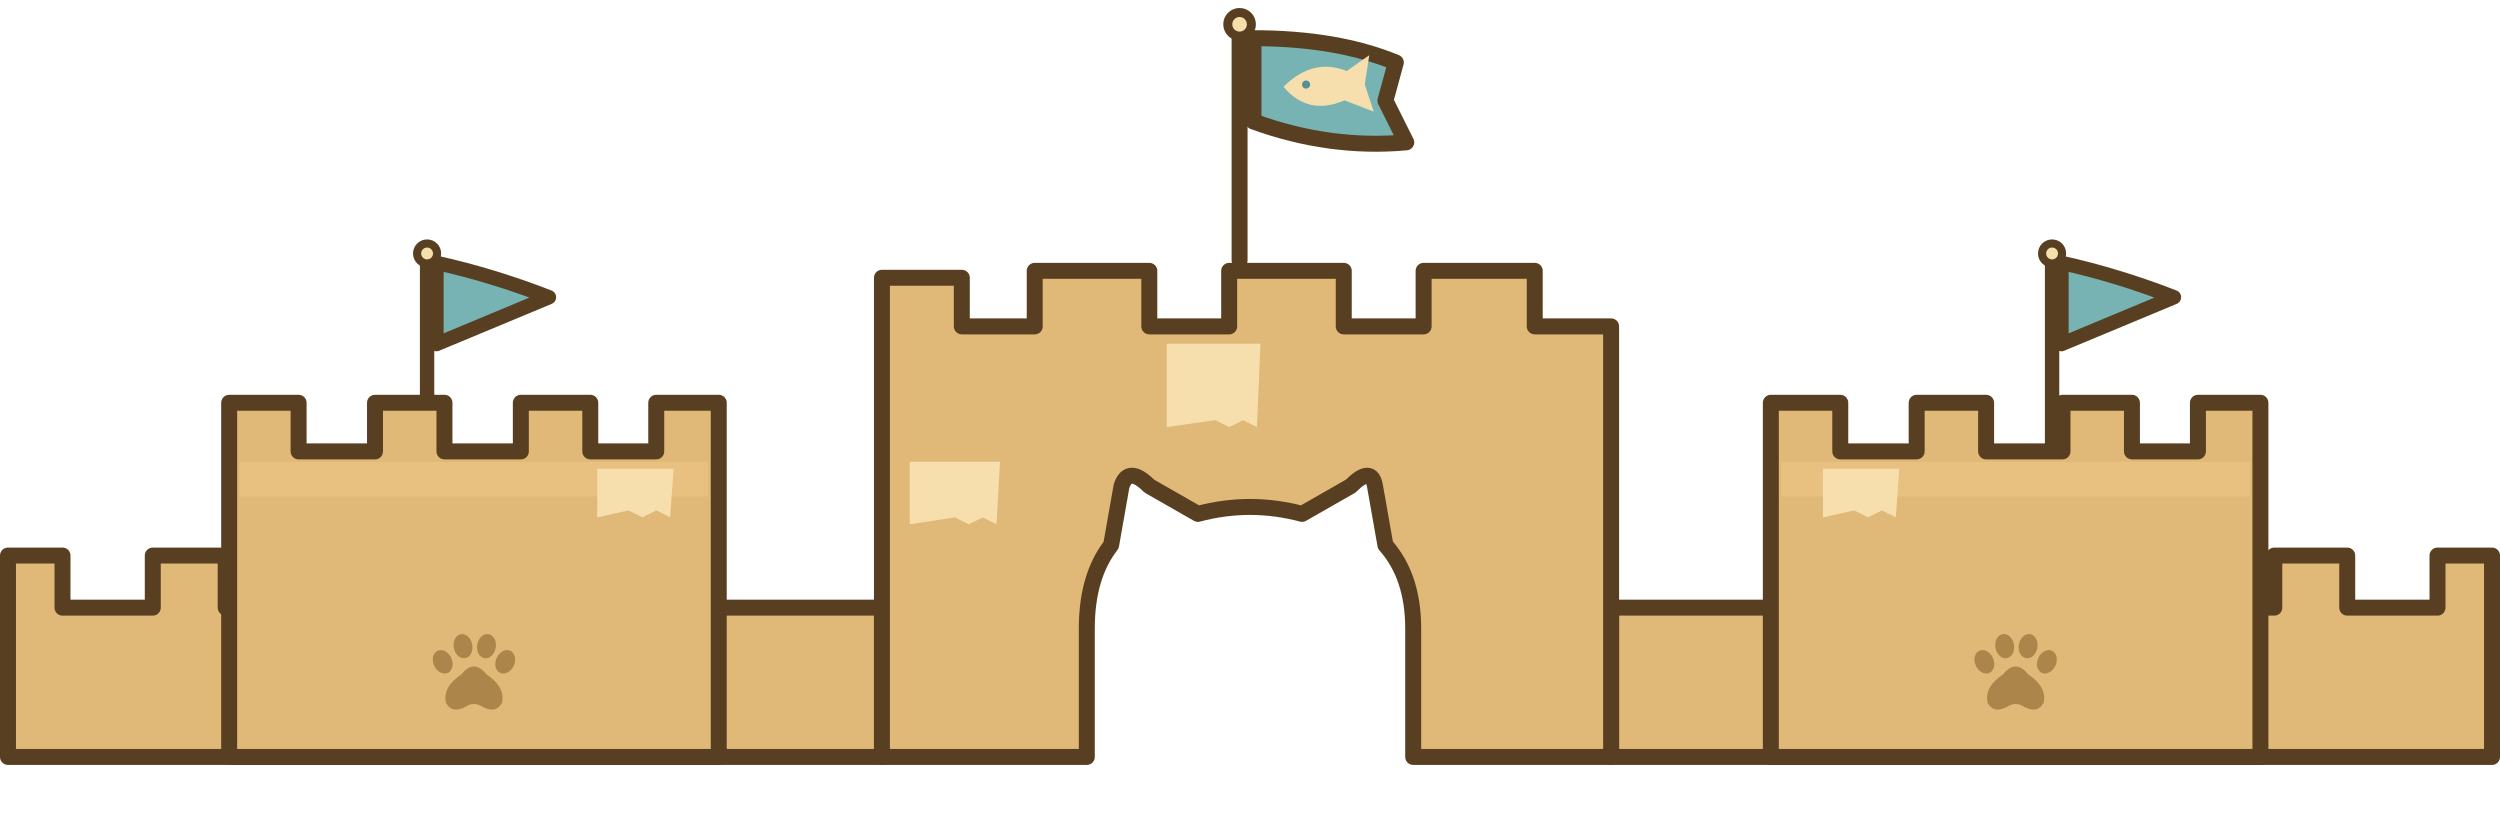
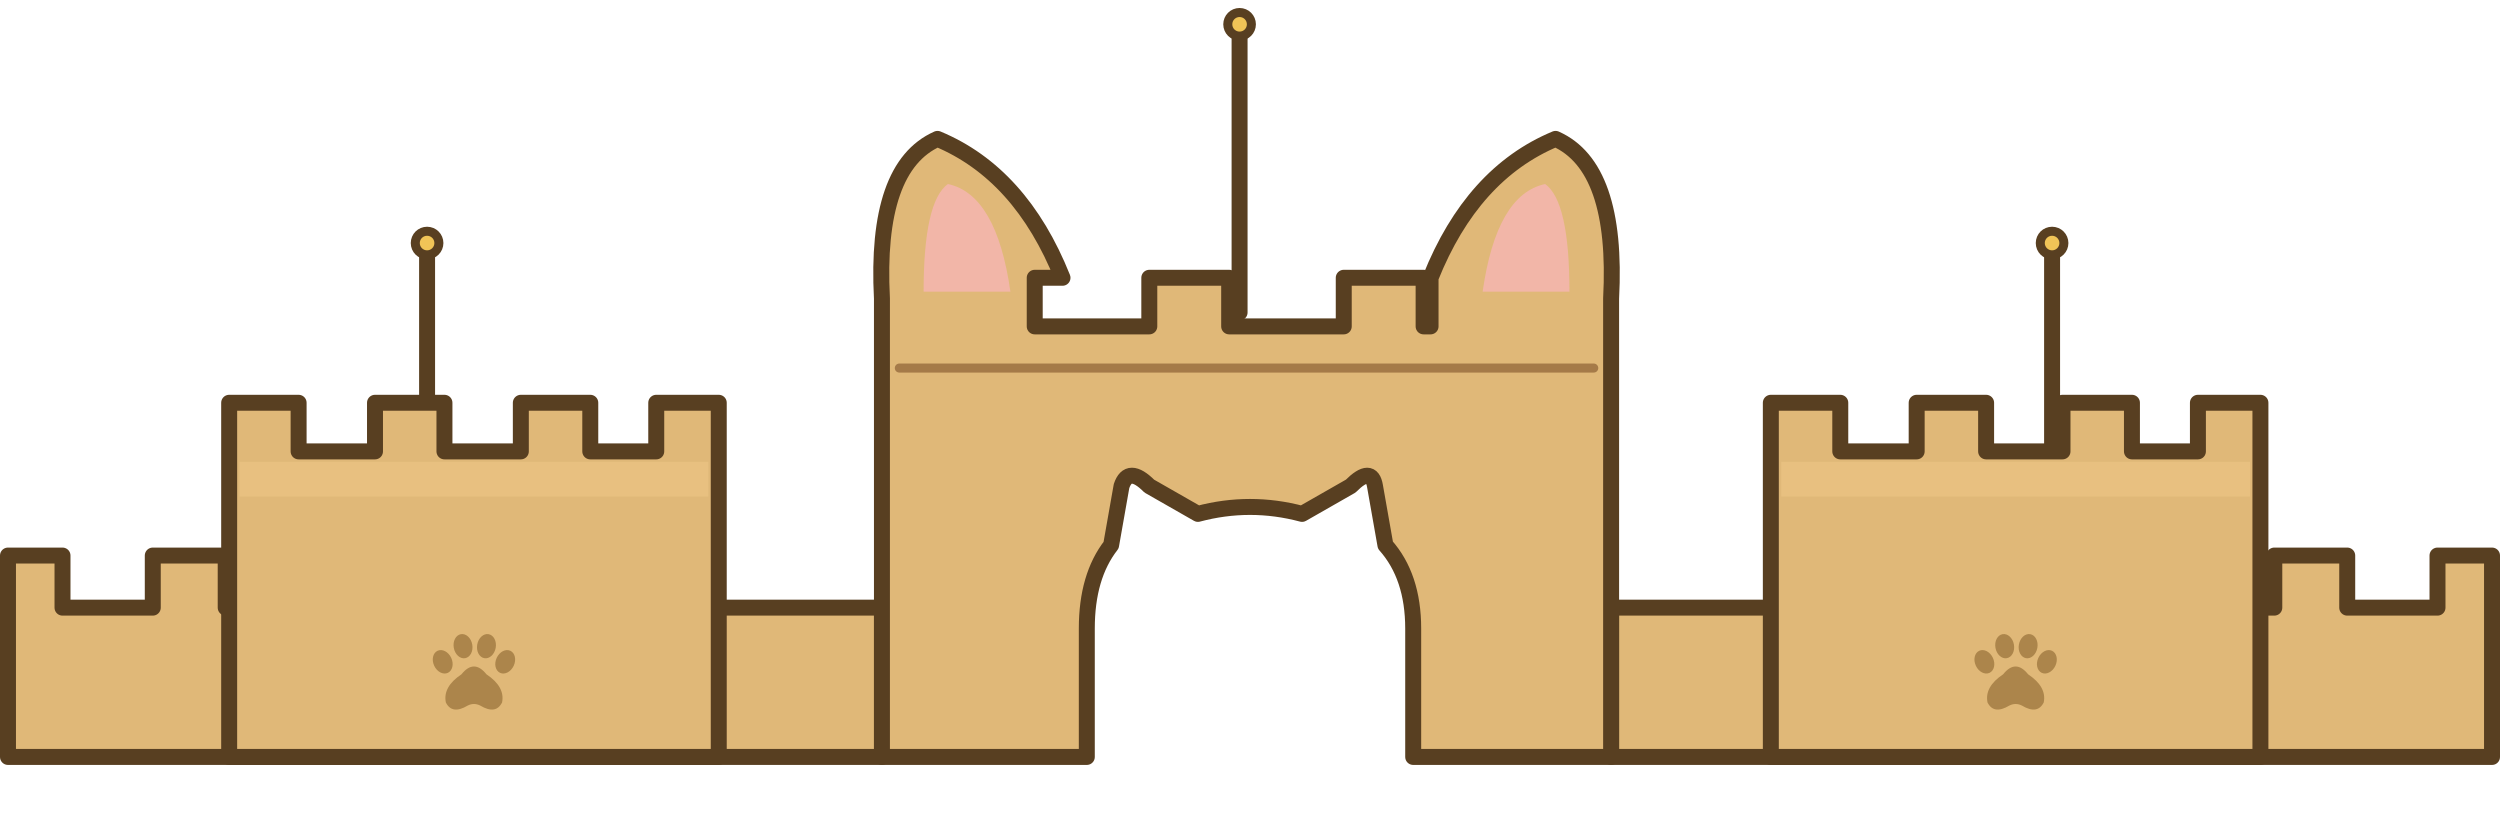
<svg xmlns="http://www.w3.org/2000/svg" width="720" height="240" viewBox="0 0 720 240">
-   <path d="M123 127.9 L123 73" fill="none" stroke="#583f21" stroke-width="4.14" stroke-linejoin="round" stroke-linecap="round" />
-   <path d="M125.7 75.7 Q141.9 79.3 158.1 85.6 L125.7 99.1 Z" fill="#77b3b3" stroke="#583f21" stroke-width="4.14" stroke-linejoin="round" stroke-linecap="round" />
-   <path d="M123 70.12 C124.59 70.12 125.88 71.41 125.88 73 C125.88 74.59 124.59 75.88 123 75.88 C121.41 75.88 120.12 74.59 120.12 73 C120.12 71.41 121.41 70.12 123 70.12 Z" fill="#f7dfad" stroke="#583f21" stroke-width="2.34" stroke-linejoin="round" stroke-linecap="round" />
-   <path d="M591 127.9 L591 73" fill="none" stroke="#583f21" stroke-width="4.14" stroke-linejoin="round" stroke-linecap="round" />
-   <path d="M593.7 75.7 Q609.9 79.3 626.1 85.6 L593.7 99.1 Z" fill="#77b3b3" stroke="#583f21" stroke-width="4.14" stroke-linejoin="round" stroke-linecap="round" />
-   <path d="M591 70.12 C592.59 70.12 593.88 71.41 593.88 73 C593.88 74.59 592.59 75.88 591 75.88 C589.41 75.88 588.12 74.59 588.12 73 C588.12 71.41 589.41 70.12 591 70.12 Z" fill="#f7dfad" stroke="#583f21" stroke-width="2.34" stroke-linejoin="round" stroke-linecap="round" />
-   <path d="M357 75 L357 7" fill="none" stroke="#583f21" stroke-width="4.6" stroke-linejoin="round" stroke-linecap="round" />
-   <path d="M361 11 Q385 11 402 18 L399 29 L405 41 Q383 43 361 35 Z" fill="#77b3b3" stroke="#583f21" stroke-width="4.6" stroke-linejoin="round" stroke-linecap="round" />
-   <path d="M369.65 25 Q378.1 16.55 387.85 20.45 L394.35 15.9 L393.05 24.35 L395.65 32.15 L387.2 28.9 Q376.8 33.45 369.65 25 Z" fill="#f7dfad" />
-   <path d="M376.15 23.18 C376.8 23.18 377.32 23.7 377.32 24.35 C377.32 25 376.8 25.52 376.15 25.52 C375.5 25.52 374.98 25 374.98 24.35 C374.98 23.7 375.5 23.18 376.15 23.18 Z" fill="#568f91" />
-   <path d="M357 3.6 C358.88 3.6 360.4 5.12 360.4 7 C360.4 8.88 358.88 10.4 357 10.4 C355.12 10.4 353.6 8.88 353.6 7 C353.6 5.12 355.12 3.6 357 3.6 Z" fill="#f7dfad" stroke="#583f21" stroke-width="2.6" stroke-linejoin="round" stroke-linecap="round" />
+   <path d="M123 134 L123 73" fill="none" stroke="#583f21" stroke-width="4.6" stroke-linejoin="round" stroke-linecap="round" />
+   <path d="M123 66.6 C124.88 66.6 126.4 68.12 126.4 70 C126.4 71.88 124.88 73.4 123 73.4 C121.12 73.4 119.6 71.88 119.6 70 C119.6 68.12 121.12 66.6 123 66.6 Z" fill="#f0c457" stroke="#583f21" stroke-width="2.6" stroke-linejoin="round" stroke-linecap="round" />
+   <path d="M591 134 L591 73" fill="none" stroke="#583f21" stroke-width="4.6" stroke-linejoin="round" stroke-linecap="round" />
+   <path d="M591 66.6 C592.88 66.6 594.4 68.12 594.4 70 C594.4 71.88 592.88 73.4 591 73.4 C589.12 73.4 587.6 71.88 587.6 70 C587.6 68.12 589.12 66.6 591 66.6 Z" fill="#f0c457" stroke="#583f21" stroke-width="2.6" stroke-linejoin="round" stroke-linecap="round" />
  <path d="M2.3 175 L2.3 160 L18 160 L18 175 L44 175 L44 160 L65 160 L65 175 L254 175 L254 218 L2.3 218 Z" fill="#e0b878" stroke="#583f21" stroke-width="4.6" stroke-linejoin="round" stroke-linecap="round" />
  <path d="M464 175 L655 175 L655 160 L676 160 L676 175 L702 175 L702 160 L717.7 160 L717.7 218 L464 218 Z" fill="#e0b878" stroke="#583f21" stroke-width="4.6" stroke-linejoin="round" stroke-linecap="round" />
  <path d="M66 130 L66 116 L86 116 L86 130 L108 130 L108 116 L128 116 L128 130 L150 130 L150 116 L170 116 L170 130 L189 130 L189 116 L207 116 L207 218 L66 218 Z" fill="#e0b878" stroke="#583f21" stroke-width="4.6" stroke-linejoin="round" stroke-linecap="round" />
  <path d="M69 133 L204 133 L204 143 L69 143 Z" fill="#e8c080" />
  <path d="M128.4 202.3 Q127.5 197.8 132.9 194.2 Q136.5 189.7 140.1 194.2 Q145.5 197.8 144.6 202.3 Q142.8 205.9 138.3 203.2 Q136.5 202.3 134.7 203.2 Q130.2 205.9 128.4 202.3 Z" fill="#ac854b" />
  <path d="M126.02 187.42 C127.37 186.79 129.13 187.7 129.95 189.46 C130.77 191.22 130.33 193.15 128.98 193.78 C127.63 194.41 125.87 193.5 125.05 191.74 C124.23 189.98 124.67 188.05 126.02 187.42 Z" fill="#ac854b" />
  <path d="M132.74 182.64 C134.21 182.38 135.67 183.72 136.01 185.63 C136.35 187.54 135.43 189.3 133.96 189.56 C132.49 189.82 131.03 188.48 130.69 186.57 C130.35 184.66 131.27 182.9 132.74 182.64 Z" fill="#ac854b" />
  <path d="M140.71 182.64 C142.18 182.9 143.1 184.66 142.76 186.57 C142.42 188.48 140.96 189.82 139.49 189.56 C138.02 189.3 137.1 187.54 137.44 185.63 C137.78 183.72 139.24 182.38 140.71 182.64 Z" fill="#ac854b" />
  <path d="M146.98 187.42 C148.33 188.05 148.77 189.98 147.95 191.74 C147.13 193.5 145.37 194.41 144.02 193.78 C142.67 193.15 142.23 191.22 143.05 189.46 C143.87 187.7 145.63 186.79 146.98 187.42 Z" fill="#ac854b" />
-   <path d="M172 135 L194 135 L193 149 L189 147 L185 149 L181 147 L172 149 Z" fill="#f7dfad" />
  <path d="M510 130 L510 116 L530 116 L530 130 L552 130 L552 116 L572 116 L572 130 L594 130 L594 116 L614 116 L614 130 L633 130 L633 116 L651 116 L651 218 L510 218 Z" fill="#e0b878" stroke="#583f21" stroke-width="4.6" stroke-linejoin="round" stroke-linecap="round" />
  <path d="M513 133 L648 133 L648 143 L513 143 Z" fill="#e8c080" />
  <path d="M572.4 202.3 Q571.5 197.8 576.9 194.2 Q580.5 189.7 584.1 194.2 Q589.5 197.8 588.6 202.3 Q586.8 205.9 582.3 203.2 Q580.5 202.3 578.7 203.2 Q574.2 205.9 572.4 202.3 Z" fill="#ac854b" />
  <path d="M570.02 187.42 C571.37 186.79 573.13 187.7 573.95 189.46 C574.77 191.22 574.33 193.15 572.98 193.78 C571.63 194.41 569.87 193.5 569.05 191.74 C568.23 189.98 568.67 188.05 570.02 187.42 Z" fill="#ac854b" />
  <path d="M576.74 182.64 C578.21 182.38 579.67 183.72 580.01 185.63 C580.35 187.54 579.43 189.3 577.96 189.56 C576.49 189.82 575.03 188.48 574.69 186.57 C574.35 184.66 575.27 182.9 576.74 182.64 Z" fill="#ac854b" />
  <path d="M584.71 182.64 C586.18 182.9 587.1 184.66 586.76 186.57 C586.42 188.48 584.96 189.82 583.49 189.56 C582.02 189.3 581.1 187.54 581.44 185.63 C581.78 183.72 583.24 182.38 584.71 182.64 Z" fill="#ac854b" />
  <path d="M590.98 187.42 C592.33 188.05 592.77 189.98 591.95 191.74 C591.13 193.5 589.37 194.41 588.02 193.78 C586.67 193.15 586.23 191.22 587.05 189.46 C587.87 187.7 589.63 186.79 590.98 187.42 Z" fill="#ac854b" />
-   <path d="M525 135 L547 135 L546 149 L542 147 L538 149 L534 147 L525 149 Z" fill="#f7dfad" />
-   <path d="M254 80 L277 80 L277 94 L298 94 L298 78 L331 78 L331 94 L354 94 L354 78 L387 78 L387 94 L410 94 L410 78 L442 78 L442 94 L464 94 L464 218 L407 218 L407 181 Q407 166 399 157 L396 140 Q395 134 389 140 L375 148 Q360 144 345 148 L331 140 Q325 134 323 140 L320 157 Q313 166 313 181 L313 218 L254 218 Z" fill="#e0b878" stroke="#583f21" stroke-width="4.6" stroke-linejoin="round" stroke-linecap="round" />
-   <path d="M336 99 L363 99 L362 123 L358 121 L354 123 L350 121 L336 123 Z" fill="#f7dfad" />
-   <path d="M262 133 L288 133 L287 151 L283 149 L279 151 L275 149 L262 151 Z" fill="#f7dfad" />
+   <path d="M357 90 L357 10" fill="none" stroke="#583f21" stroke-width="4.6" stroke-linejoin="round" stroke-linecap="round" />
+   <path d="M357 3.6 C358.88 3.6 360.4 5.12 360.4 7 C360.4 8.88 358.88 10.4 357 10.4 C355.12 10.4 353.6 8.88 353.6 7 C353.6 5.12 355.12 3.6 357 3.6 Z" fill="#f0c457" stroke="#583f21" stroke-width="2.6" stroke-linejoin="round" stroke-linecap="round" />
+   <path d="M254 218 L254 86 Q252 48 270 40 Q294 50 306 80 L298 80 L298 94 L331 94 L331 80 L354 80 L354 94 L387 94 L387 80 L410 80 L410 94 L412 94 L412 80 Q424 50 448 40 Q466 48 464 86 L464 218 L407 218 L407 181 Q407 166 399 157 L396 140 Q395 134 389 140 L375 148 Q360 144 345 148 L331 140 Q325 134 323 140 L320 157 Q313 166 313 181 L313 218 Z" fill="#e0b878" />
+   <path d="M266 84 Q266 58 273 53 Q287 56 291 84 Z" fill="#f2b6a8" />
+   <path d="M452 84 Q452 58 445 53 Q431 56 427 84 Z" fill="#f2b6a8" />
+   <path d="M259 106 L459 106" fill="none" stroke="#a57a48" stroke-width="2.6" stroke-linejoin="round" stroke-linecap="round" />
+   <path d="M254 218 L254 86 Q252 48 270 40 Q294 50 306 80 L298 80 L298 94 L331 94 L331 80 L354 80 L354 94 L387 94 L387 80 L410 80 L410 94 L412 94 L412 80 Q424 50 448 40 Q466 48 464 86 L464 218 L407 218 L407 181 Q407 166 399 157 L396 140 Q395 134 389 140 L375 148 Q360 144 345 148 L331 140 Q325 134 323 140 L320 157 Q313 166 313 181 L313 218 Z" fill="none" stroke="#583f21" stroke-width="4.6" stroke-linejoin="round" stroke-linecap="round" />
</svg>
